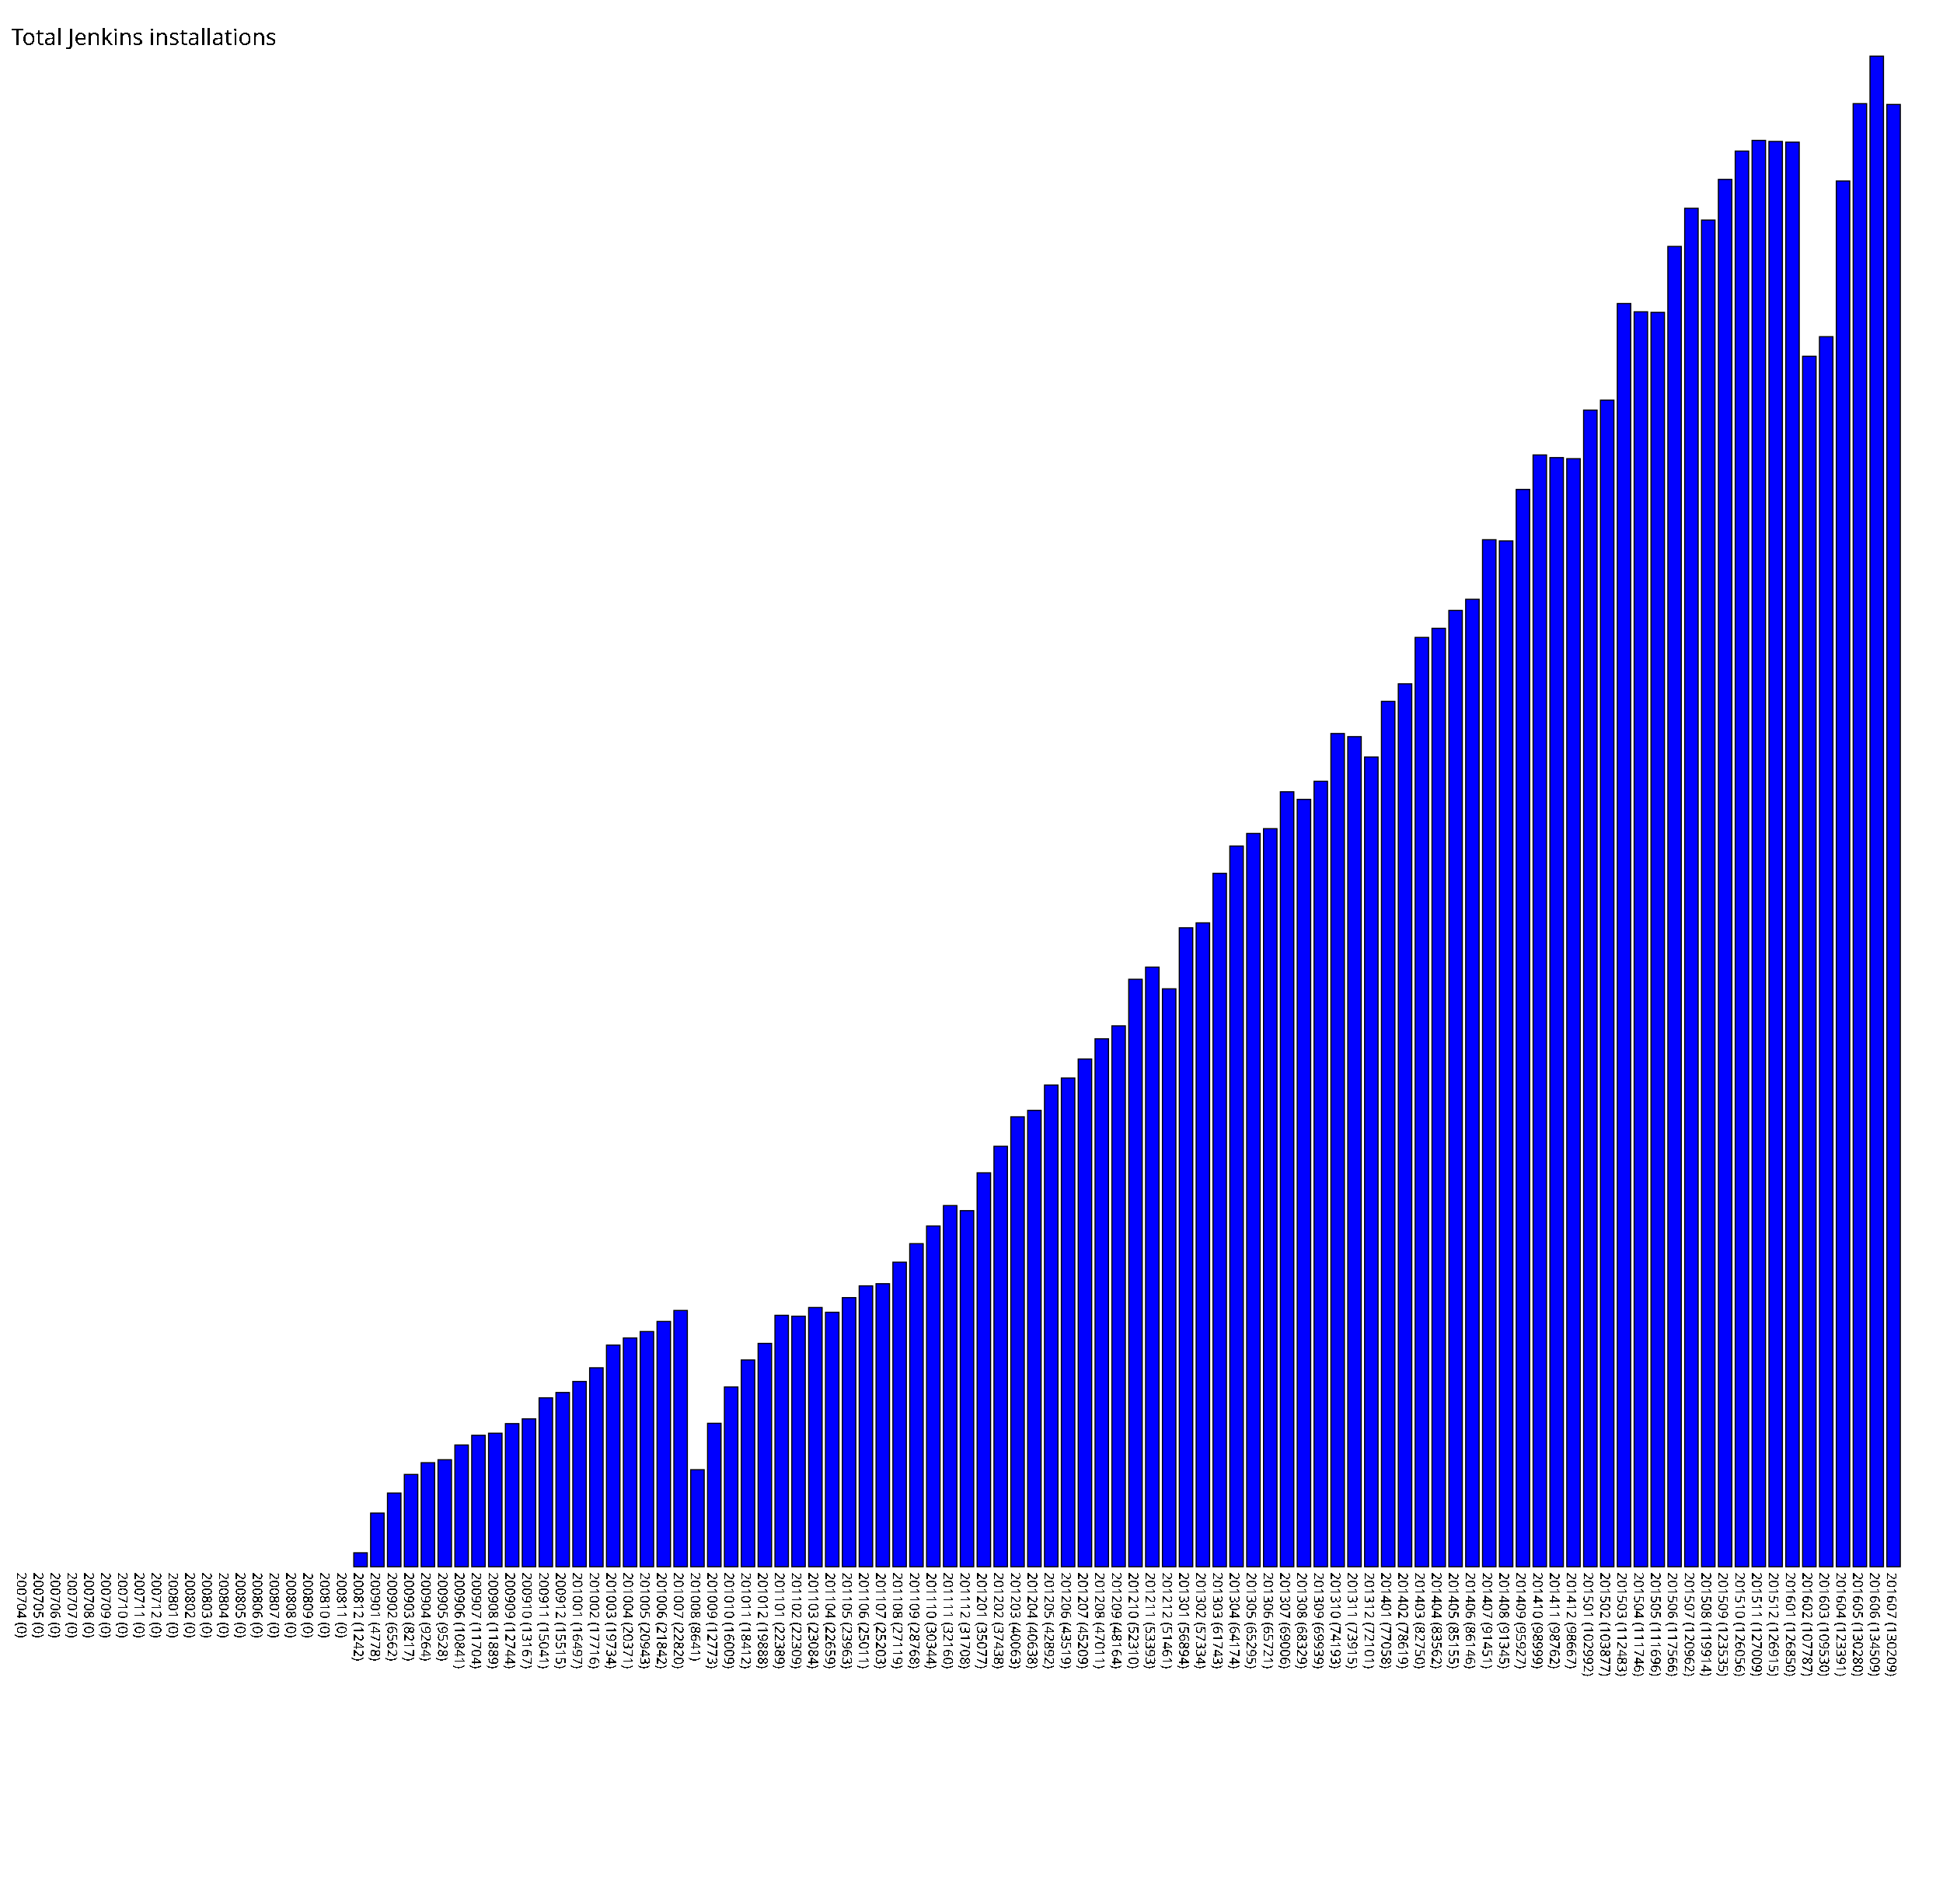
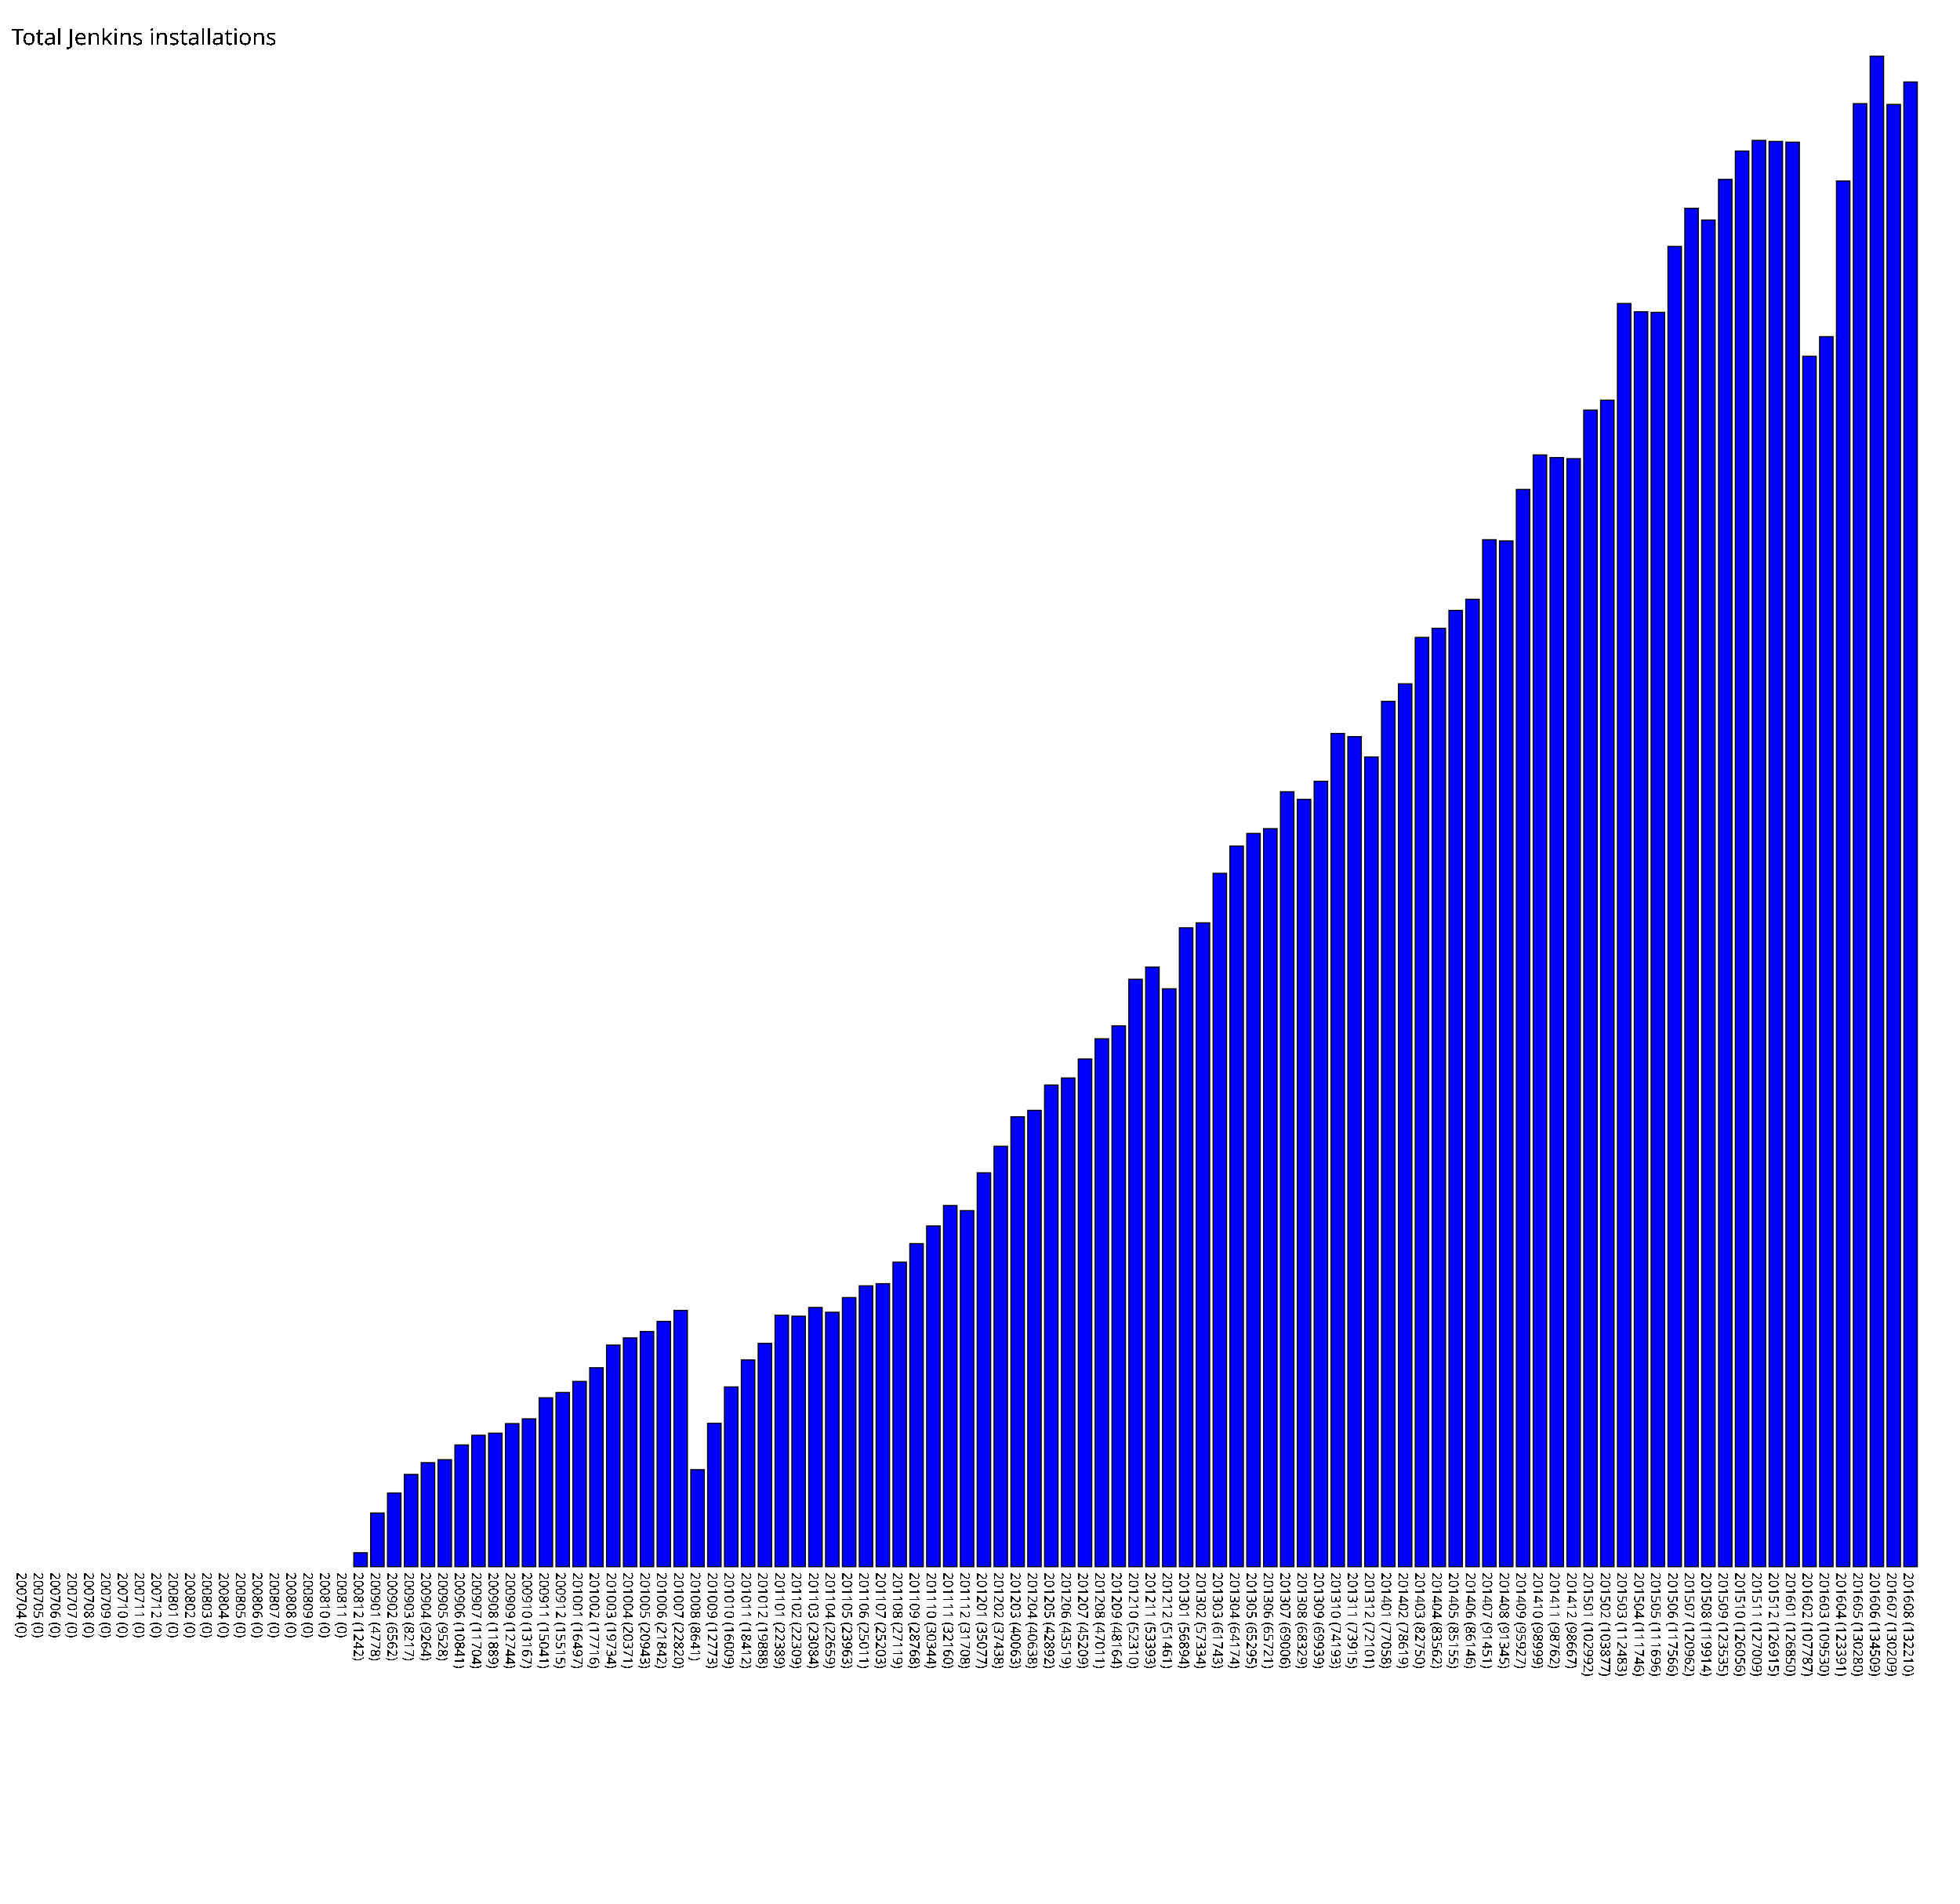
- <svg xmlns="http://www.w3.org/2000/svg" version="1.1" preserveAspectRatio="xMidYMid meet" viewBox="0 0 1730 1695.09">
+ <svg xmlns="http://www.w3.org/2000/svg" version="1.1" preserveAspectRatio="xMidYMid meet" viewBox="0 0 1745 1695.09">
  <rect fill="blue" height="0" stroke="black" width="12" x="15" y="1395.09" />
  <text x="15" y="1400.09" font-family="Tahoma" font-size="12" transform="rotate(90 15,1400.09)" text-rendering="optimizeSpeed" fill="#000000;">200704 (0)</text>
  <rect fill="blue" height="0" stroke="black" width="12" x="30" y="1395.09" />
  <text x="30" y="1400.09" font-family="Tahoma" font-size="12" transform="rotate(90 30,1400.09)" text-rendering="optimizeSpeed" fill="#000000;">200705 (0)</text>
  <rect fill="blue" height="0" stroke="black" width="12" x="45" y="1395.09" />
  <text x="45" y="1400.09" font-family="Tahoma" font-size="12" transform="rotate(90 45,1400.09)" text-rendering="optimizeSpeed" fill="#000000;">200706 (0)</text>
  <rect fill="blue" height="0" stroke="black" width="12" x="60" y="1395.09" />
  <text x="60" y="1400.09" font-family="Tahoma" font-size="12" transform="rotate(90 60,1400.09)" text-rendering="optimizeSpeed" fill="#000000;">200707 (0)</text>
  <rect fill="blue" height="0" stroke="black" width="12" x="75" y="1395.09" />
  <text x="75" y="1400.09" font-family="Tahoma" font-size="12" transform="rotate(90 75,1400.09)" text-rendering="optimizeSpeed" fill="#000000;">200708 (0)</text>
  <rect fill="blue" height="0" stroke="black" width="12" x="90" y="1395.09" />
  <text x="90" y="1400.09" font-family="Tahoma" font-size="12" transform="rotate(90 90,1400.09)" text-rendering="optimizeSpeed" fill="#000000;">200709 (0)</text>
  <rect fill="blue" height="0" stroke="black" width="12" x="105" y="1395.09" />
  <text x="105" y="1400.09" font-family="Tahoma" font-size="12" transform="rotate(90 105,1400.09)" text-rendering="optimizeSpeed" fill="#000000;">200710 (0)</text>
  <rect fill="blue" height="0" stroke="black" width="12" x="120" y="1395.09" />
  <text x="120" y="1400.09" font-family="Tahoma" font-size="12" transform="rotate(90 120,1400.09)" text-rendering="optimizeSpeed" fill="#000000;">200711 (0)</text>
  <rect fill="blue" height="0" stroke="black" width="12" x="135" y="1395.09" />
  <text x="135" y="1400.09" font-family="Tahoma" font-size="12" transform="rotate(90 135,1400.09)" text-rendering="optimizeSpeed" fill="#000000;">200712 (0)</text>
  <rect fill="blue" height="0" stroke="black" width="12" x="150" y="1395.09" />
  <text x="150" y="1400.09" font-family="Tahoma" font-size="12" transform="rotate(90 150,1400.09)" text-rendering="optimizeSpeed" fill="#000000;">200801 (0)</text>
  <rect fill="blue" height="0" stroke="black" width="12" x="165" y="1395.09" />
  <text x="165" y="1400.09" font-family="Tahoma" font-size="12" transform="rotate(90 165,1400.09)" text-rendering="optimizeSpeed" fill="#000000;">200802 (0)</text>
  <rect fill="blue" height="0" stroke="black" width="12" x="180" y="1395.09" />
  <text x="180" y="1400.09" font-family="Tahoma" font-size="12" transform="rotate(90 180,1400.09)" text-rendering="optimizeSpeed" fill="#000000;">200803 (0)</text>
  <rect fill="blue" height="0" stroke="black" width="12" x="195" y="1395.09" />
  <text x="195" y="1400.09" font-family="Tahoma" font-size="12" transform="rotate(90 195,1400.09)" text-rendering="optimizeSpeed" fill="#000000;">200804 (0)</text>
  <rect fill="blue" height="0" stroke="black" width="12" x="210" y="1395.09" />
  <text x="210" y="1400.09" font-family="Tahoma" font-size="12" transform="rotate(90 210,1400.09)" text-rendering="optimizeSpeed" fill="#000000;">200805 (0)</text>
  <rect fill="blue" height="0" stroke="black" width="12" x="225" y="1395.09" />
  <text x="225" y="1400.09" font-family="Tahoma" font-size="12" transform="rotate(90 225,1400.09)" text-rendering="optimizeSpeed" fill="#000000;">200806 (0)</text>
  <rect fill="blue" height="0" stroke="black" width="12" x="240" y="1395.09" />
  <text x="240" y="1400.09" font-family="Tahoma" font-size="12" transform="rotate(90 240,1400.09)" text-rendering="optimizeSpeed" fill="#000000;">200807 (0)</text>
  <rect fill="blue" height="0" stroke="black" width="12" x="255" y="1395.09" />
  <text x="255" y="1400.09" font-family="Tahoma" font-size="12" transform="rotate(90 255,1400.09)" text-rendering="optimizeSpeed" fill="#000000;">200808 (0)</text>
  <rect fill="blue" height="0" stroke="black" width="12" x="270" y="1395.09" />
  <text x="270" y="1400.09" font-family="Tahoma" font-size="12" transform="rotate(90 270,1400.09)" text-rendering="optimizeSpeed" fill="#000000;">200809 (0)</text>
  <rect fill="blue" height="0" stroke="black" width="12" x="285" y="1395.09" />
  <text x="285" y="1400.09" font-family="Tahoma" font-size="12" transform="rotate(90 285,1400.09)" text-rendering="optimizeSpeed" fill="#000000;">200810 (0)</text>
  <rect fill="blue" height="0" stroke="black" width="12" x="300" y="1395.09" />
  <text x="300" y="1400.09" font-family="Tahoma" font-size="12" transform="rotate(90 300,1400.09)" text-rendering="optimizeSpeed" fill="#000000;">200811 (0)</text>
  <rect fill="blue" height="12.42" stroke="black" width="12" x="315" y="1382.67" />
  <text x="315" y="1400.09" font-family="Tahoma" font-size="12" transform="rotate(90 315,1400.09)" text-rendering="optimizeSpeed" fill="#000000;">200812 (1242)</text>
  <rect fill="blue" height="47.78" stroke="black" width="12" x="330" y="1347.31" />
  <text x="330" y="1400.09" font-family="Tahoma" font-size="12" transform="rotate(90 330,1400.09)" text-rendering="optimizeSpeed" fill="#000000;">200901 (4778)</text>
  <rect fill="blue" height="65.62" stroke="black" width="12" x="345" y="1329.47" />
  <text x="345" y="1400.09" font-family="Tahoma" font-size="12" transform="rotate(90 345,1400.09)" text-rendering="optimizeSpeed" fill="#000000;">200902 (6562)</text>
  <rect fill="blue" height="82.17" stroke="black" width="12" x="360" y="1312.92" />
  <text x="360" y="1400.09" font-family="Tahoma" font-size="12" transform="rotate(90 360,1400.09)" text-rendering="optimizeSpeed" fill="#000000;">200903 (8217)</text>
  <rect fill="blue" height="92.64" stroke="black" width="12" x="375" y="1302.45" />
  <text x="375" y="1400.09" font-family="Tahoma" font-size="12" transform="rotate(90 375,1400.09)" text-rendering="optimizeSpeed" fill="#000000;">200904 (9264)</text>
  <rect fill="blue" height="95.28" stroke="black" width="12" x="390" y="1299.81" />
  <text x="390" y="1400.09" font-family="Tahoma" font-size="12" transform="rotate(90 390,1400.09)" text-rendering="optimizeSpeed" fill="#000000;">200905 (9528)</text>
  <rect fill="blue" height="108.41" stroke="black" width="12" x="405" y="1286.68" />
  <text x="405" y="1400.09" font-family="Tahoma" font-size="12" transform="rotate(90 405,1400.09)" text-rendering="optimizeSpeed" fill="#000000;">200906 (10841)</text>
  <rect fill="blue" height="117.04" stroke="black" width="12" x="420" y="1278.05" />
  <text x="420" y="1400.09" font-family="Tahoma" font-size="12" transform="rotate(90 420,1400.09)" text-rendering="optimizeSpeed" fill="#000000;">200907 (11704)</text>
  <rect fill="blue" height="118.89" stroke="black" width="12" x="435" y="1276.20" />
  <text x="435" y="1400.09" font-family="Tahoma" font-size="12" transform="rotate(90 435,1400.09)" text-rendering="optimizeSpeed" fill="#000000;">200908 (11889)</text>
  <rect fill="blue" height="127.44" stroke="black" width="12" x="450" y="1267.65" />
  <text x="450" y="1400.09" font-family="Tahoma" font-size="12" transform="rotate(90 450,1400.09)" text-rendering="optimizeSpeed" fill="#000000;">200909 (12744)</text>
  <rect fill="blue" height="131.67" stroke="black" width="12" x="465" y="1263.42" />
  <text x="465" y="1400.09" font-family="Tahoma" font-size="12" transform="rotate(90 465,1400.09)" text-rendering="optimizeSpeed" fill="#000000;">200910 (13167)</text>
  <rect fill="blue" height="150.41" stroke="black" width="12" x="480" y="1244.68" />
  <text x="480" y="1400.09" font-family="Tahoma" font-size="12" transform="rotate(90 480,1400.09)" text-rendering="optimizeSpeed" fill="#000000;">200911 (15041)</text>
  <rect fill="blue" height="155.15" stroke="black" width="12" x="495" y="1239.94" />
  <text x="495" y="1400.09" font-family="Tahoma" font-size="12" transform="rotate(90 495,1400.09)" text-rendering="optimizeSpeed" fill="#000000;">200912 (15515)</text>
  <rect fill="blue" height="164.97" stroke="black" width="12" x="510" y="1230.12" />
  <text x="510" y="1400.09" font-family="Tahoma" font-size="12" transform="rotate(90 510,1400.09)" text-rendering="optimizeSpeed" fill="#000000;">201001 (16497)</text>
  <rect fill="blue" height="177.16" stroke="black" width="12" x="525" y="1217.93" />
  <text x="525" y="1400.09" font-family="Tahoma" font-size="12" transform="rotate(90 525,1400.09)" text-rendering="optimizeSpeed" fill="#000000;">201002 (17716)</text>
  <rect fill="blue" height="197.34" stroke="black" width="12" x="540" y="1197.75" />
  <text x="540" y="1400.09" font-family="Tahoma" font-size="12" transform="rotate(90 540,1400.09)" text-rendering="optimizeSpeed" fill="#000000;">201003 (19734)</text>
  <rect fill="blue" height="203.71" stroke="black" width="12" x="555" y="1191.38" />
  <text x="555" y="1400.09" font-family="Tahoma" font-size="12" transform="rotate(90 555,1400.09)" text-rendering="optimizeSpeed" fill="#000000;">201004 (20371)</text>
  <rect fill="blue" height="209.43" stroke="black" width="12" x="570" y="1185.66" />
  <text x="570" y="1400.09" font-family="Tahoma" font-size="12" transform="rotate(90 570,1400.09)" text-rendering="optimizeSpeed" fill="#000000;">201005 (20943)</text>
  <rect fill="blue" height="218.42" stroke="black" width="12" x="585" y="1176.67" />
  <text x="585" y="1400.09" font-family="Tahoma" font-size="12" transform="rotate(90 585,1400.09)" text-rendering="optimizeSpeed" fill="#000000;">201006 (21842)</text>
  <rect fill="blue" height="228.2" stroke="black" width="12" x="600" y="1166.89" />
  <text x="600" y="1400.09" font-family="Tahoma" font-size="12" transform="rotate(90 600,1400.09)" text-rendering="optimizeSpeed" fill="#000000;">201007 (22820)</text>
  <rect fill="blue" height="86.41" stroke="black" width="12" x="615" y="1308.68" />
  <text x="615" y="1400.09" font-family="Tahoma" font-size="12" transform="rotate(90 615,1400.09)" text-rendering="optimizeSpeed" fill="#000000;">201008 (8641)</text>
  <rect fill="blue" height="127.73" stroke="black" width="12" x="630" y="1267.36" />
  <text x="630" y="1400.09" font-family="Tahoma" font-size="12" transform="rotate(90 630,1400.09)" text-rendering="optimizeSpeed" fill="#000000;">201009 (12773)</text>
  <rect fill="blue" height="160.09" stroke="black" width="12" x="645" y="1235.00" />
  <text x="645" y="1400.09" font-family="Tahoma" font-size="12" transform="rotate(90 645,1400.09)" text-rendering="optimizeSpeed" fill="#000000;">201010 (16009)</text>
  <rect fill="blue" height="184.12" stroke="black" width="12" x="660" y="1210.97" />
  <text x="660" y="1400.09" font-family="Tahoma" font-size="12" transform="rotate(90 660,1400.09)" text-rendering="optimizeSpeed" fill="#000000;">201011 (18412)</text>
  <rect fill="blue" height="198.88" stroke="black" width="12" x="675" y="1196.21" />
  <text x="675" y="1400.09" font-family="Tahoma" font-size="12" transform="rotate(90 675,1400.09)" text-rendering="optimizeSpeed" fill="#000000;">201012 (19888)</text>
  <rect fill="blue" height="223.89" stroke="black" width="12" x="690" y="1171.20" />
  <text x="690" y="1400.09" font-family="Tahoma" font-size="12" transform="rotate(90 690,1400.09)" text-rendering="optimizeSpeed" fill="#000000;">201101 (22389)</text>
  <rect fill="blue" height="223.09" stroke="black" width="12" x="705" y="1172.00" />
  <text x="705" y="1400.09" font-family="Tahoma" font-size="12" transform="rotate(90 705,1400.09)" text-rendering="optimizeSpeed" fill="#000000;">201102 (22309)</text>
  <rect fill="blue" height="230.84" stroke="black" width="12" x="720" y="1164.25" />
  <text x="720" y="1400.09" font-family="Tahoma" font-size="12" transform="rotate(90 720,1400.09)" text-rendering="optimizeSpeed" fill="#000000;">201103 (23084)</text>
  <rect fill="blue" height="226.59" stroke="black" width="12" x="735" y="1168.50" />
  <text x="735" y="1400.09" font-family="Tahoma" font-size="12" transform="rotate(90 735,1400.09)" text-rendering="optimizeSpeed" fill="#000000;">201104 (22659)</text>
  <rect fill="blue" height="239.63" stroke="black" width="12" x="750" y="1155.46" />
  <text x="750" y="1400.09" font-family="Tahoma" font-size="12" transform="rotate(90 750,1400.09)" text-rendering="optimizeSpeed" fill="#000000;">201105 (23963)</text>
  <rect fill="blue" height="250.11" stroke="black" width="12" x="765" y="1144.98" />
  <text x="765" y="1400.09" font-family="Tahoma" font-size="12" transform="rotate(90 765,1400.09)" text-rendering="optimizeSpeed" fill="#000000;">201106 (25011)</text>
  <rect fill="blue" height="252.03" stroke="black" width="12" x="780" y="1143.06" />
  <text x="780" y="1400.09" font-family="Tahoma" font-size="12" transform="rotate(90 780,1400.09)" text-rendering="optimizeSpeed" fill="#000000;">201107 (25203)</text>
  <rect fill="blue" height="271.19" stroke="black" width="12" x="795" y="1123.90" />
  <text x="795" y="1400.09" font-family="Tahoma" font-size="12" transform="rotate(90 795,1400.09)" text-rendering="optimizeSpeed" fill="#000000;">201108 (27119)</text>
  <rect fill="blue" height="287.68" stroke="black" width="12" x="810" y="1107.41" />
  <text x="810" y="1400.09" font-family="Tahoma" font-size="12" transform="rotate(90 810,1400.09)" text-rendering="optimizeSpeed" fill="#000000;">201109 (28768)</text>
  <rect fill="blue" height="303.44" stroke="black" width="12" x="825" y="1091.65" />
  <text x="825" y="1400.09" font-family="Tahoma" font-size="12" transform="rotate(90 825,1400.09)" text-rendering="optimizeSpeed" fill="#000000;">201110 (30344)</text>
  <rect fill="blue" height="321.6" stroke="black" width="12" x="840" y="1073.49" />
  <text x="840" y="1400.09" font-family="Tahoma" font-size="12" transform="rotate(90 840,1400.09)" text-rendering="optimizeSpeed" fill="#000000;">201111 (32160)</text>
  <rect fill="blue" height="317.08" stroke="black" width="12" x="855" y="1078.01" />
  <text x="855" y="1400.09" font-family="Tahoma" font-size="12" transform="rotate(90 855,1400.09)" text-rendering="optimizeSpeed" fill="#000000;">201112 (31708)</text>
  <rect fill="blue" height="350.77" stroke="black" width="12" x="870" y="1044.32" />
  <text x="870" y="1400.09" font-family="Tahoma" font-size="12" transform="rotate(90 870,1400.09)" text-rendering="optimizeSpeed" fill="#000000;">201201 (35077)</text>
  <rect fill="blue" height="374.38" stroke="black" width="12" x="885" y="1020.71" />
  <text x="885" y="1400.09" font-family="Tahoma" font-size="12" transform="rotate(90 885,1400.09)" text-rendering="optimizeSpeed" fill="#000000;">201202 (37438)</text>
  <rect fill="blue" height="400.63" stroke="black" width="12" x="900" y="994.46" />
  <text x="900" y="1400.09" font-family="Tahoma" font-size="12" transform="rotate(90 900,1400.09)" text-rendering="optimizeSpeed" fill="#000000;">201203 (40063)</text>
  <rect fill="blue" height="406.38" stroke="black" width="12" x="915" y="988.71" />
  <text x="915" y="1400.09" font-family="Tahoma" font-size="12" transform="rotate(90 915,1400.09)" text-rendering="optimizeSpeed" fill="#000000;">201204 (40638)</text>
  <rect fill="blue" height="428.92" stroke="black" width="12" x="930" y="966.17" />
  <text x="930" y="1400.09" font-family="Tahoma" font-size="12" transform="rotate(90 930,1400.09)" text-rendering="optimizeSpeed" fill="#000000;">201205 (42892)</text>
  <rect fill="blue" height="435.19" stroke="black" width="12" x="945" y="959.90" />
  <text x="945" y="1400.09" font-family="Tahoma" font-size="12" transform="rotate(90 945,1400.09)" text-rendering="optimizeSpeed" fill="#000000;">201206 (43519)</text>
  <rect fill="blue" height="452.09" stroke="black" width="12" x="960" y="943.00" />
  <text x="960" y="1400.09" font-family="Tahoma" font-size="12" transform="rotate(90 960,1400.09)" text-rendering="optimizeSpeed" fill="#000000;">201207 (45209)</text>
  <rect fill="blue" height="470.11" stroke="black" width="12" x="975" y="924.98" />
  <text x="975" y="1400.09" font-family="Tahoma" font-size="12" transform="rotate(90 975,1400.09)" text-rendering="optimizeSpeed" fill="#000000;">201208 (47011)</text>
  <rect fill="blue" height="481.64" stroke="black" width="12" x="990" y="913.45" />
  <text x="990" y="1400.09" font-family="Tahoma" font-size="12" transform="rotate(90 990,1400.09)" text-rendering="optimizeSpeed" fill="#000000;">201209 (48164)</text>
  <rect fill="blue" height="523.1" stroke="black" width="12" x="1005" y="871.99" />
  <text x="1005" y="1400.09" font-family="Tahoma" font-size="12" transform="rotate(90 1005,1400.09)" text-rendering="optimizeSpeed" fill="#000000;">201210 (52310)</text>
  <rect fill="blue" height="533.93" stroke="black" width="12" x="1020" y="861.16" />
  <text x="1020" y="1400.09" font-family="Tahoma" font-size="12" transform="rotate(90 1020,1400.09)" text-rendering="optimizeSpeed" fill="#000000;">201211 (53393)</text>
  <rect fill="blue" height="514.61" stroke="black" width="12" x="1035" y="880.48" />
  <text x="1035" y="1400.09" font-family="Tahoma" font-size="12" transform="rotate(90 1035,1400.09)" text-rendering="optimizeSpeed" fill="#000000;">201212 (51461)</text>
  <rect fill="blue" height="568.94" stroke="black" width="12" x="1050" y="826.15" />
  <text x="1050" y="1400.09" font-family="Tahoma" font-size="12" transform="rotate(90 1050,1400.09)" text-rendering="optimizeSpeed" fill="#000000;">201301 (56894)</text>
  <rect fill="blue" height="573.34" stroke="black" width="12" x="1065" y="821.75" />
  <text x="1065" y="1400.09" font-family="Tahoma" font-size="12" transform="rotate(90 1065,1400.09)" text-rendering="optimizeSpeed" fill="#000000;">201302 (57334)</text>
  <rect fill="blue" height="617.43" stroke="black" width="12" x="1080" y="777.66" />
  <text x="1080" y="1400.09" font-family="Tahoma" font-size="12" transform="rotate(90 1080,1400.09)" text-rendering="optimizeSpeed" fill="#000000;">201303 (61743)</text>
  <rect fill="blue" height="641.74" stroke="black" width="12" x="1095" y="753.35" />
  <text x="1095" y="1400.09" font-family="Tahoma" font-size="12" transform="rotate(90 1095,1400.09)" text-rendering="optimizeSpeed" fill="#000000;">201304 (64174)</text>
  <rect fill="blue" height="652.95" stroke="black" width="12" x="1110" y="742.14" />
  <text x="1110" y="1400.09" font-family="Tahoma" font-size="12" transform="rotate(90 1110,1400.09)" text-rendering="optimizeSpeed" fill="#000000;">201305 (65295)</text>
  <rect fill="blue" height="657.21" stroke="black" width="12" x="1125" y="737.88" />
  <text x="1125" y="1400.09" font-family="Tahoma" font-size="12" transform="rotate(90 1125,1400.09)" text-rendering="optimizeSpeed" fill="#000000;">201306 (65721)</text>
  <rect fill="blue" height="690.06" stroke="black" width="12" x="1140" y="705.03" />
  <text x="1140" y="1400.09" font-family="Tahoma" font-size="12" transform="rotate(90 1140,1400.09)" text-rendering="optimizeSpeed" fill="#000000;">201307 (69006)</text>
  <rect fill="blue" height="683.29" stroke="black" width="12" x="1155" y="711.80" />
  <text x="1155" y="1400.09" font-family="Tahoma" font-size="12" transform="rotate(90 1155,1400.09)" text-rendering="optimizeSpeed" fill="#000000;">201308 (68329)</text>
  <rect fill="blue" height="699.39" stroke="black" width="12" x="1170" y="695.70" />
  <text x="1170" y="1400.09" font-family="Tahoma" font-size="12" transform="rotate(90 1170,1400.09)" text-rendering="optimizeSpeed" fill="#000000;">201309 (69939)</text>
  <rect fill="blue" height="741.93" stroke="black" width="12" x="1185" y="653.16" />
  <text x="1185" y="1400.09" font-family="Tahoma" font-size="12" transform="rotate(90 1185,1400.09)" text-rendering="optimizeSpeed" fill="#000000;">201310 (74193)</text>
  <rect fill="blue" height="739.15" stroke="black" width="12" x="1200" y="655.94" />
  <text x="1200" y="1400.09" font-family="Tahoma" font-size="12" transform="rotate(90 1200,1400.09)" text-rendering="optimizeSpeed" fill="#000000;">201311 (73915)</text>
  <rect fill="blue" height="721.01" stroke="black" width="12" x="1215" y="674.08" />
  <text x="1215" y="1400.09" font-family="Tahoma" font-size="12" transform="rotate(90 1215,1400.09)" text-rendering="optimizeSpeed" fill="#000000;">201312 (72101)</text>
  <rect fill="blue" height="770.58" stroke="black" width="12" x="1230" y="624.51" />
  <text x="1230" y="1400.09" font-family="Tahoma" font-size="12" transform="rotate(90 1230,1400.09)" text-rendering="optimizeSpeed" fill="#000000;">201401 (77058)</text>
  <rect fill="blue" height="786.19" stroke="black" width="12" x="1245" y="608.90" />
  <text x="1245" y="1400.09" font-family="Tahoma" font-size="12" transform="rotate(90 1245,1400.09)" text-rendering="optimizeSpeed" fill="#000000;">201402 (78619)</text>
  <rect fill="blue" height="827.5" stroke="black" width="12" x="1260" y="567.59" />
  <text x="1260" y="1400.09" font-family="Tahoma" font-size="12" transform="rotate(90 1260,1400.09)" text-rendering="optimizeSpeed" fill="#000000;">201403 (82750)</text>
  <rect fill="blue" height="835.62" stroke="black" width="12" x="1275" y="559.47" />
  <text x="1275" y="1400.09" font-family="Tahoma" font-size="12" transform="rotate(90 1275,1400.09)" text-rendering="optimizeSpeed" fill="#000000;">201404 (83562)</text>
  <rect fill="blue" height="851.55" stroke="black" width="12" x="1290" y="543.54" />
  <text x="1290" y="1400.09" font-family="Tahoma" font-size="12" transform="rotate(90 1290,1400.09)" text-rendering="optimizeSpeed" fill="#000000;">201405 (85155)</text>
  <rect fill="blue" height="861.46" stroke="black" width="12" x="1305" y="533.63" />
  <text x="1305" y="1400.09" font-family="Tahoma" font-size="12" transform="rotate(90 1305,1400.09)" text-rendering="optimizeSpeed" fill="#000000;">201406 (86146)</text>
  <rect fill="blue" height="914.51" stroke="black" width="12" x="1320" y="480.58" />
  <text x="1320" y="1400.09" font-family="Tahoma" font-size="12" transform="rotate(90 1320,1400.09)" text-rendering="optimizeSpeed" fill="#000000;">201407 (91451)</text>
  <rect fill="blue" height="913.45" stroke="black" width="12" x="1335" y="481.64" />
  <text x="1335" y="1400.09" font-family="Tahoma" font-size="12" transform="rotate(90 1335,1400.09)" text-rendering="optimizeSpeed" fill="#000000;">201408 (91345)</text>
  <rect fill="blue" height="959.27" stroke="black" width="12" x="1350" y="435.82" />
  <text x="1350" y="1400.09" font-family="Tahoma" font-size="12" transform="rotate(90 1350,1400.09)" text-rendering="optimizeSpeed" fill="#000000;">201409 (95927)</text>
  <rect fill="blue" height="989.99" stroke="black" width="12" x="1365" y="405.10" />
  <text x="1365" y="1400.09" font-family="Tahoma" font-size="12" transform="rotate(90 1365,1400.09)" text-rendering="optimizeSpeed" fill="#000000;">201410 (98999)</text>
  <rect fill="blue" height="987.62" stroke="black" width="12" x="1380" y="407.47" />
  <text x="1380" y="1400.09" font-family="Tahoma" font-size="12" transform="rotate(90 1380,1400.09)" text-rendering="optimizeSpeed" fill="#000000;">201411 (98762)</text>
  <rect fill="blue" height="986.67" stroke="black" width="12" x="1395" y="408.42" />
  <text x="1395" y="1400.09" font-family="Tahoma" font-size="12" transform="rotate(90 1395,1400.09)" text-rendering="optimizeSpeed" fill="#000000;">201412 (98667)</text>
  <rect fill="blue" height="1029.92" stroke="black" width="12" x="1410" y="365.17" />
  <text x="1410" y="1400.09" font-family="Tahoma" font-size="12" transform="rotate(90 1410,1400.09)" text-rendering="optimizeSpeed" fill="#000000;">201501 (102992)</text>
  <rect fill="blue" height="1038.77" stroke="black" width="12" x="1425" y="356.32" />
  <text x="1425" y="1400.09" font-family="Tahoma" font-size="12" transform="rotate(90 1425,1400.09)" text-rendering="optimizeSpeed" fill="#000000;">201502 (103877)</text>
  <rect fill="blue" height="1124.83" stroke="black" width="12" x="1440" y="270.26" />
  <text x="1440" y="1400.09" font-family="Tahoma" font-size="12" transform="rotate(90 1440,1400.09)" text-rendering="optimizeSpeed" fill="#000000;">201503 (112483)</text>
  <rect fill="blue" height="1117.46" stroke="black" width="12" x="1455" y="277.63" />
  <text x="1455" y="1400.09" font-family="Tahoma" font-size="12" transform="rotate(90 1455,1400.09)" text-rendering="optimizeSpeed" fill="#000000;">201504 (111746)</text>
  <rect fill="blue" height="1116.96" stroke="black" width="12" x="1470" y="278.13" />
  <text x="1470" y="1400.09" font-family="Tahoma" font-size="12" transform="rotate(90 1470,1400.09)" text-rendering="optimizeSpeed" fill="#000000;">201505 (111696)</text>
  <rect fill="blue" height="1175.66" stroke="black" width="12" x="1485" y="219.43" />
  <text x="1485" y="1400.09" font-family="Tahoma" font-size="12" transform="rotate(90 1485,1400.09)" text-rendering="optimizeSpeed" fill="#000000;">201506 (117566)</text>
  <rect fill="blue" height="1209.62" stroke="black" width="12" x="1500" y="185.47" />
  <text x="1500" y="1400.09" font-family="Tahoma" font-size="12" transform="rotate(90 1500,1400.09)" text-rendering="optimizeSpeed" fill="#000000;">201507 (120962)</text>
  <rect fill="blue" height="1199.14" stroke="black" width="12" x="1515" y="195.95" />
  <text x="1515" y="1400.09" font-family="Tahoma" font-size="12" transform="rotate(90 1515,1400.09)" text-rendering="optimizeSpeed" fill="#000000;">201508 (119914)</text>
  <rect fill="blue" height="1235.35" stroke="black" width="12" x="1530" y="159.74" />
  <text x="1530" y="1400.09" font-family="Tahoma" font-size="12" transform="rotate(90 1530,1400.09)" text-rendering="optimizeSpeed" fill="#000000;">201509 (123535)</text>
  <rect fill="blue" height="1260.56" stroke="black" width="12" x="1545" y="134.53" />
  <text x="1545" y="1400.09" font-family="Tahoma" font-size="12" transform="rotate(90 1545,1400.09)" text-rendering="optimizeSpeed" fill="#000000;">201510 (126056)</text>
  <rect fill="blue" height="1270.09" stroke="black" width="12" x="1560" y="125.00" />
  <text x="1560" y="1400.09" font-family="Tahoma" font-size="12" transform="rotate(90 1560,1400.09)" text-rendering="optimizeSpeed" fill="#000000;">201511 (127009)</text>
  <rect fill="blue" height="1269.15" stroke="black" width="12" x="1575" y="125.94" />
  <text x="1575" y="1400.09" font-family="Tahoma" font-size="12" transform="rotate(90 1575,1400.09)" text-rendering="optimizeSpeed" fill="#000000;">201512 (126915)</text>
  <rect fill="blue" height="1268.5" stroke="black" width="12" x="1590" y="126.59" />
  <text x="1590" y="1400.09" font-family="Tahoma" font-size="12" transform="rotate(90 1590,1400.09)" text-rendering="optimizeSpeed" fill="#000000;">201601 (126850)</text>
  <rect fill="blue" height="1077.87" stroke="black" width="12" x="1605" y="317.22" />
  <text x="1605" y="1400.09" font-family="Tahoma" font-size="12" transform="rotate(90 1605,1400.09)" text-rendering="optimizeSpeed" fill="#000000;">201602 (107787)</text>
  <rect fill="blue" height="1095.3" stroke="black" width="12" x="1620" y="299.79" />
  <text x="1620" y="1400.09" font-family="Tahoma" font-size="12" transform="rotate(90 1620,1400.09)" text-rendering="optimizeSpeed" fill="#000000;">201603 (109530)</text>
  <rect fill="blue" height="1233.91" stroke="black" width="12" x="1635" y="161.18" />
  <text x="1635" y="1400.09" font-family="Tahoma" font-size="12" transform="rotate(90 1635,1400.09)" text-rendering="optimizeSpeed" fill="#000000;">201604 (123391)</text>
  <rect fill="blue" height="1302.8" stroke="black" width="12" x="1650" y="92.29" />
  <text x="1650" y="1400.09" font-family="Tahoma" font-size="12" transform="rotate(90 1650,1400.09)" text-rendering="optimizeSpeed" fill="#000000;">201605 (130280)</text>
  <rect fill="blue" height="1345.09" stroke="black" width="12" x="1665" y="50.00" />
  <text x="1665" y="1400.09" font-family="Tahoma" font-size="12" transform="rotate(90 1665,1400.09)" text-rendering="optimizeSpeed" fill="#000000;">201606 (134509)</text>
  <rect fill="blue" height="1302.09" stroke="black" width="12" x="1680" y="93.00" />
  <text x="1680" y="1400.09" font-family="Tahoma" font-size="12" transform="rotate(90 1680,1400.09)" text-rendering="optimizeSpeed" fill="#000000;">201607 (130209)</text>
+   <rect fill="blue" height="1322.1" stroke="black" width="12" x="1695" y="72.99" />
+   <text x="1695" y="1400.09" font-family="Tahoma" font-size="12" transform="rotate(90 1695,1400.09)" text-rendering="optimizeSpeed" fill="#000000;">201608 (132210)</text>
  <text x="10" y="40" font-family="Tahoma" font-size="20" text-rendering="optimizeSpeed" fill="#000000;">Total Jenkins installations</text>
</svg>
